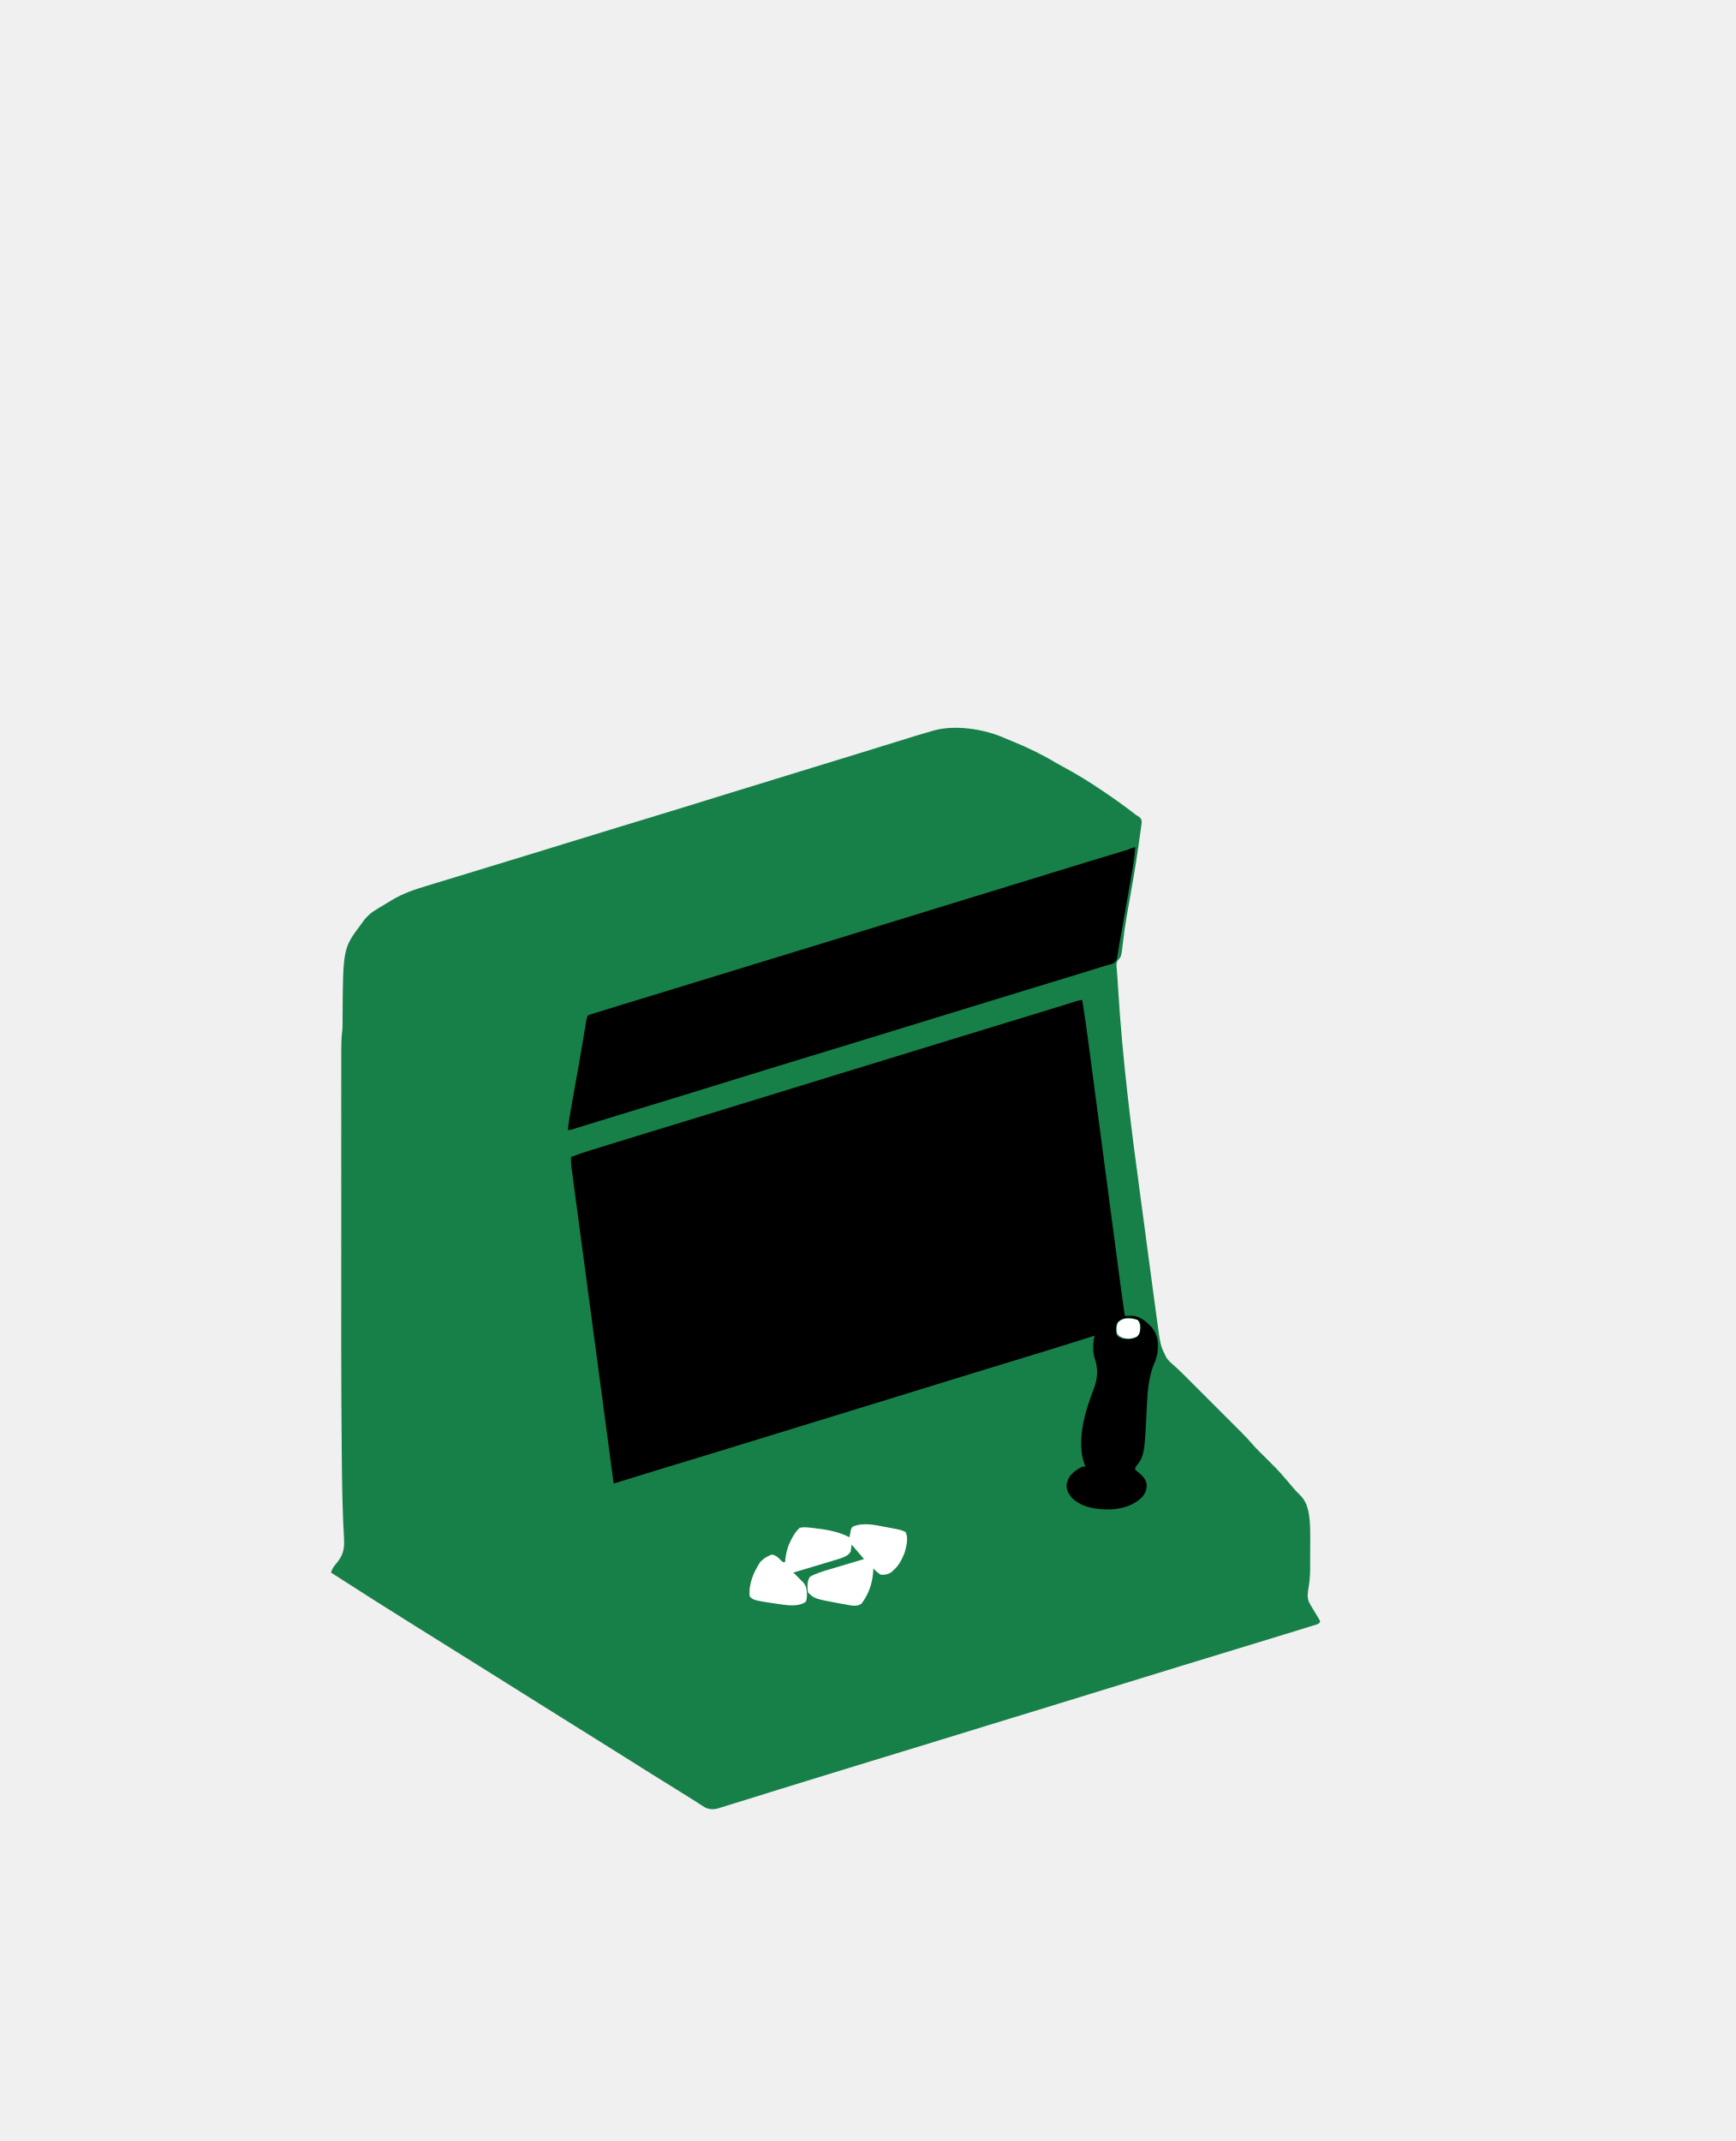
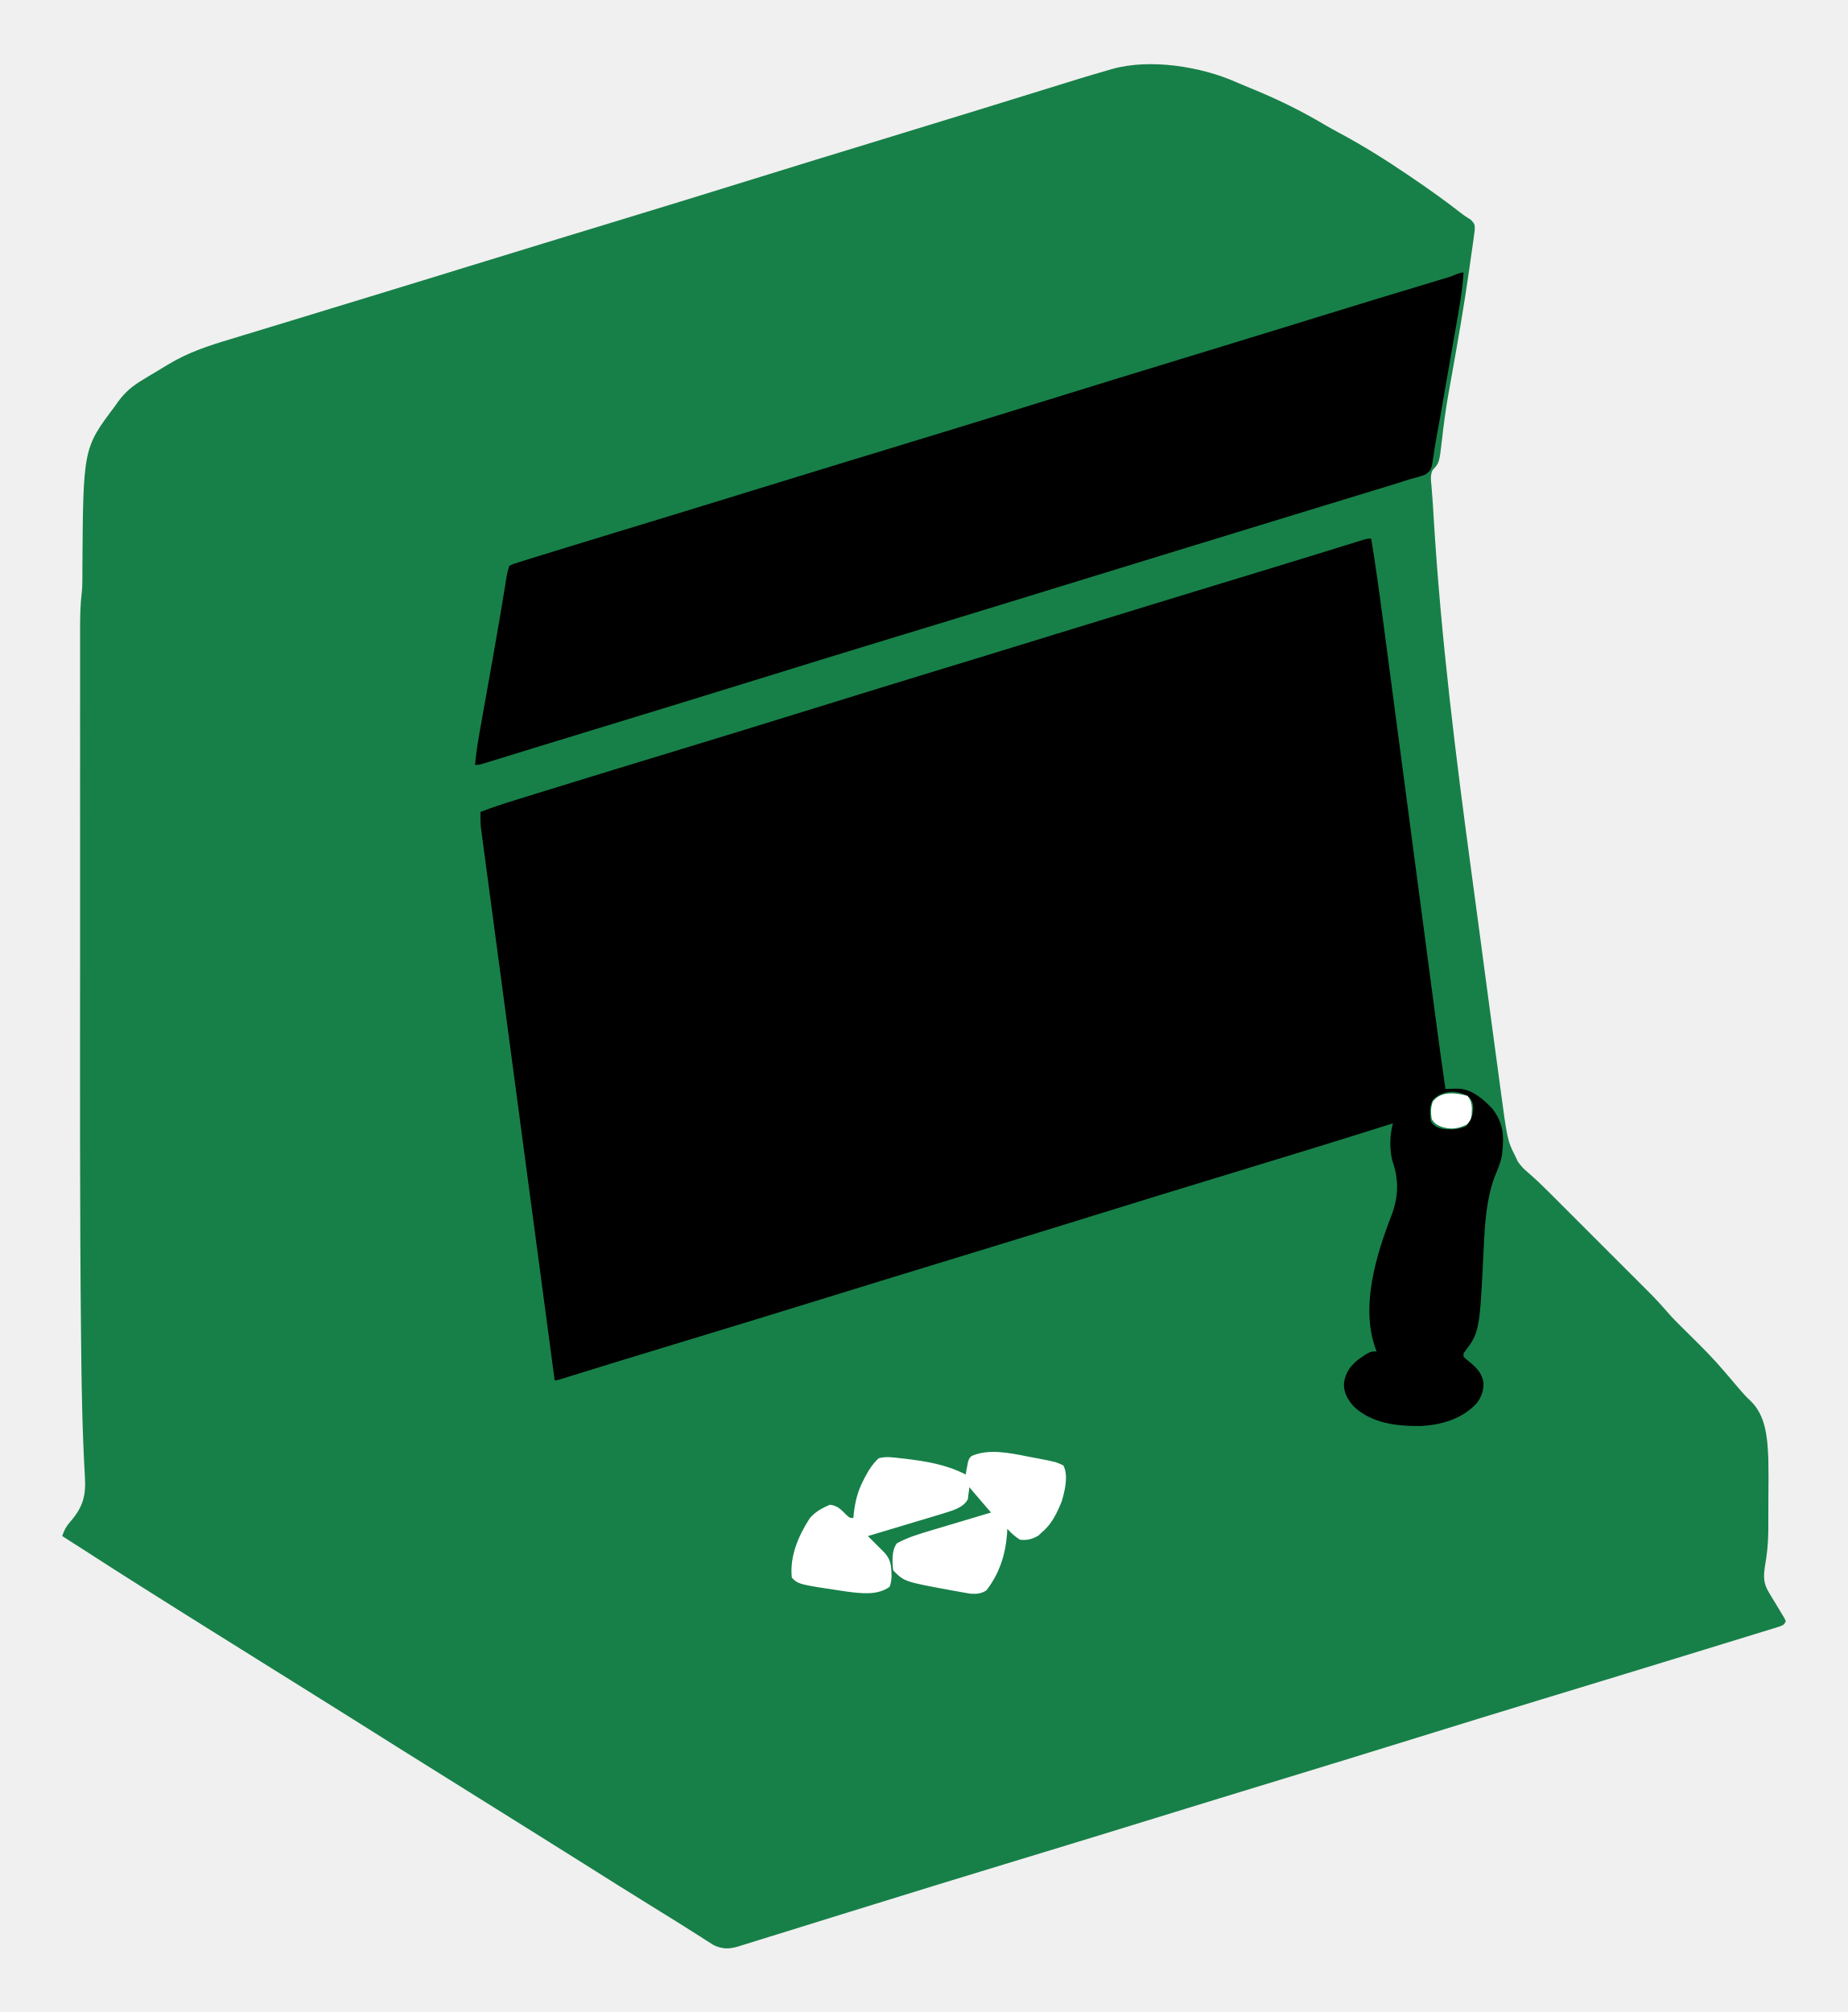
- <svg xmlns="http://www.w3.org/2000/svg" viewBox="269 -45 1452 1791" width="1452" height="1791">
+ <svg xmlns="http://www.w3.org/2000/svg" viewBox="516 533 887 966" width="887" height="966">
  <g transform="translate(545,563) scale(0.869167)">
    <path d="M0 0 C2.35 1.03 4.71 2 7.09 2.97 C21.6 8.86 35.27 15.43 48.72 23.49 C51.46 25.09 54.23 26.6 57.03 28.1 C69.8 34.96 81.93 42.53 93.93 50.67 C94.63 51.14 95.34 51.62 96.06 52.1 C105.82 58.72 115.43 65.54 124.72 72.8 C126.37 74.04 126.37 74.04 129.35 75.86 C131.62 78.31 131.67 78.64 131.54 81.8 C131.36 83.35 131.14 84.91 130.9 86.45 C130.78 87.31 130.67 88.17 130.55 89.05 C130.17 91.93 129.74 94.8 129.31 97.67 C129.02 99.69 128.74 101.72 128.46 103.76 C125.7 123.15 122.34 142.45 118.89 161.72 C118.47 164.06 118.05 166.39 117.64 168.72 C117.44 169.85 117.24 170.97 117.03 172.13 C115.55 180.57 114.37 189.04 113.45 197.56 C111.99 210.2 111.99 210.2 108.3 214.2 C106.83 217.1 107.4 220.01 107.68 223.16 C107.79 224.62 107.9 226.07 108.01 227.53 C108.04 227.91 108.04 227.91 108.2 229.8 C108.47 233.28 108.66 236.76 108.86 240.24 C112.88 306.99 121.13 372.95 130.12 439.18 C131.57 449.88 133.01 460.59 134.43 471.3 C134.52 472.02 134.62 472.73 134.72 473.47 C135.1 476.35 135.48 479.23 135.86 482.1 C137.42 493.85 139 505.6 140.57 517.35 C140.93 519.99 141.28 522.63 141.63 525.27 C142.55 532.15 143.47 539.03 144.41 545.9 C144.79 548.73 145.17 551.56 145.55 554.38 C149.57 584.44 149.57 584.44 154.06 593.42 C154.49 594.33 154.93 595.25 155.38 596.19 C157.17 598.76 158.69 600.29 161.05 602.29 C165 605.69 168.73 609.26 172.41 612.95 C173.06 613.6 173.71 614.25 174.39 614.92 C176.52 617.05 178.65 619.18 180.78 621.32 C182.28 622.81 183.77 624.31 185.27 625.8 C188.39 628.93 191.52 632.05 194.64 635.18 C198.63 639.17 202.62 643.16 206.61 647.15 C209.7 650.23 212.78 653.32 215.87 656.41 C217.34 657.88 218.81 659.35 220.28 660.81 C222.34 662.87 224.4 664.94 226.46 667 C227.06 667.6 227.66 668.19 228.27 668.81 C231.94 672.5 235.42 676.32 238.82 680.26 C240.98 682.74 243.27 685.05 245.62 687.35 C246.08 687.81 246.54 688.27 247.02 688.74 C248.47 690.18 249.92 691.61 251.37 693.04 C257.61 699.19 263.71 705.34 269.37 712.04 C270.38 713.22 271.39 714.39 272.4 715.57 C273.89 717.32 275.38 719.07 276.87 720.83 C279.08 723.46 281.26 725.94 283.78 728.27 C292.48 736.41 293.27 749.29 293.72 760.63 C293.87 767.27 293.83 773.91 293.76 780.55 C293.74 783.05 293.74 785.55 293.74 788.05 C293.74 790.51 293.73 792.97 293.71 795.42 C293.71 797.12 293.7 798.82 293.7 800.52 C293.62 807.2 292.97 813.48 291.79 820.06 C290.99 825.67 291.06 829.27 294.03 834.15 C294.58 835.07 295.12 835.99 295.68 836.93 C296.26 837.88 296.84 838.82 297.43 839.79 C298.58 841.68 299.71 843.57 300.84 845.46 C301.35 846.29 301.86 847.12 302.38 847.98 C302.71 848.66 303.03 849.34 303.37 850.04 C302.37 852.04 302.37 852.04 299.61 853.1 C298.36 853.49 297.1 853.88 295.85 854.26 C295.5 854.36 295.5 854.36 293.76 854.91 C291.43 855.63 289.11 856.34 286.78 857.04 C285.12 857.55 283.47 858.07 281.81 858.58 C277.3 859.97 272.79 861.35 268.27 862.73 C263.5 864.19 258.74 865.66 253.97 867.13 C225.62 875.85 197.24 884.5 168.85 893.13 C145.96 900.1 123.09 907.13 100.24 914.23 C75.29 921.98 50.31 929.66 25.32 937.28 C20.8 938.66 16.28 940.04 11.76 941.42 C11.39 941.53 11.39 941.53 9.49 942.11 C-2.22 945.69 -13.92 949.28 -25.62 952.88 C-26.41 953.12 -27.21 953.37 -28.02 953.62 C-33.68 955.36 -39.35 957.11 -45.01 958.85 C-65.09 965.04 -85.18 971.22 -105.29 977.34 C-106.15 977.6 -107.01 977.86 -107.89 978.13 C-114.81 980.24 -121.73 982.35 -128.65 984.45 C-152.47 991.7 -176.27 999 -200.04 1006.39 C-204.49 1007.77 -208.94 1009.15 -213.39 1010.53 C-214.1 1010.75 -214.81 1010.97 -215.55 1011.19 C-218.34 1012.06 -221.14 1012.93 -223.94 1013.79 C-231.45 1016.12 -238.96 1018.45 -246.46 1020.8 C-251.11 1022.25 -255.76 1023.69 -260.42 1025.12 C-262.24 1025.68 -264.06 1026.25 -265.87 1026.82 C-268.29 1027.58 -270.71 1028.33 -273.13 1029.07 C-273.82 1029.29 -274.5 1029.51 -275.21 1029.73 C-280.22 1031.24 -284.06 1031.28 -288.91 1028.94 C-289.62 1028.48 -290.34 1028.03 -291.07 1027.56 C-291.89 1027.04 -292.71 1026.52 -293.56 1025.99 C-294.43 1025.43 -295.3 1024.87 -296.19 1024.29 C-298.08 1023.09 -299.97 1021.9 -301.87 1020.7 C-302.83 1020.09 -303.79 1019.48 -304.78 1018.85 C-309.14 1016.08 -313.54 1013.38 -317.94 1010.67 C-333.48 1001.05 -348.98 991.36 -364.42 981.59 C-373.77 975.68 -383.16 969.82 -392.55 963.96 C-397.08 961.14 -401.61 958.3 -406.14 955.47 C-408.63 953.91 -411.13 952.35 -413.63 950.79 C-414.63 950.17 -415.63 949.54 -416.63 948.92 C-417.13 948.61 -417.62 948.3 -418.13 947.98 C-422.63 945.17 -422.63 945.17 -424.13 944.23 C-425.13 943.6 -426.13 942.98 -427.13 942.35 C-429.63 940.79 -432.12 939.23 -434.62 937.67 C-439.17 934.83 -443.71 931.99 -448.26 929.15 C-458.66 922.66 -469.06 916.15 -479.42 909.59 C-488.77 903.68 -498.16 897.82 -507.55 891.96 C-512.08 889.14 -516.61 886.3 -521.14 883.47 C-523.63 881.91 -526.13 880.35 -528.63 878.79 C-529.63 878.17 -530.63 877.54 -531.63 876.92 C-532.13 876.61 -532.62 876.3 -533.13 875.98 C-537.63 873.17 -537.63 873.17 -539.13 872.23 C-540.13 871.6 -541.13 870.98 -542.13 870.35 C-544.63 868.79 -547.12 867.23 -549.62 865.67 C-554.17 862.83 -558.71 859.99 -563.26 857.15 C-575.3 849.63 -587.33 842.09 -599.33 834.5 C-601.69 833 -604.06 831.51 -606.43 830.02 C-615.59 824.25 -624.71 818.42 -633.78 812.53 C-638.71 809.33 -643.67 806.18 -648.63 803.04 C-647.63 799.91 -646.4 797.62 -644.25 795.19 C-637.18 787.05 -635.45 780.86 -636.1 770.18 C-637.49 746.21 -637.93 722.23 -638.17 698.23 C-638.19 696.3 -638.21 694.36 -638.23 692.43 C-638.97 621.52 -638.78 550.6 -638.76 479.68 C-638.76 464.52 -638.76 449.36 -638.76 434.2 C-638.77 416.37 -638.77 398.53 -638.77 380.7 C-638.77 378.8 -638.76 376.91 -638.76 375.01 C-638.76 374.08 -638.76 373.15 -638.76 372.19 C-638.76 365.66 -638.76 359.14 -638.77 352.61 C-638.77 344.71 -638.77 336.81 -638.76 328.91 C-638.76 324.9 -638.76 320.88 -638.76 316.87 C-638.77 313.19 -638.76 309.51 -638.76 305.84 C-638.76 304.51 -638.76 303.19 -638.76 301.86 C-638.77 295.21 -638.63 288.65 -637.86 282.03 C-637.58 279.58 -637.51 277.16 -637.5 274.7 C-637.5 273.77 -637.5 272.85 -637.49 271.9 C-637.49 270.93 -637.49 269.96 -637.49 268.96 C-637.06 202.23 -637.06 202.23 -619.63 179.04 C-619.09 178.27 -618.56 177.51 -618 176.71 C-613.92 171.07 -609.67 167.56 -603.69 164.04 C-602.95 163.58 -602.21 163.13 -601.45 162.66 C-599.82 161.67 -598.18 160.69 -596.53 159.73 C-594.4 158.49 -592.3 157.22 -590.21 155.91 C-579.24 149.24 -567.88 145.51 -555.63 141.85 C-553.42 141.18 -551.22 140.5 -549.01 139.83 C-544.18 138.35 -539.34 136.88 -534.5 135.42 C-526.18 132.91 -517.87 130.36 -509.56 127.82 C-506.58 126.91 -503.61 125.99 -500.63 125.08 C-500.26 124.97 -500.26 124.97 -498.37 124.39 C-490.65 122.03 -482.92 119.67 -475.2 117.32 C-462.95 113.58 -450.7 109.84 -438.46 106.07 C-437.81 105.87 -437.16 105.67 -436.49 105.46 C-432.57 104.25 -428.64 103.04 -424.72 101.83 C-406.43 96.2 -388.14 90.58 -369.83 85 C-368.99 84.75 -368.14 84.49 -367.27 84.22 C-362.93 82.9 -358.6 81.58 -354.26 80.26 C-352.51 79.73 -350.76 79.2 -349.01 78.67 C-348.14 78.4 -347.27 78.14 -346.38 77.86 C-320.67 70.04 -294.98 62.15 -269.31 54.17 C-245.18 46.67 -221.02 39.25 -196.84 31.88 C-178.83 26.39 -160.82 20.87 -142.83 15.31 C-141.91 15.03 -141 14.74 -140.06 14.45 C-131.94 11.94 -123.82 9.43 -115.71 6.92 C-83.61 -3.04 -83.61 -3.04 -71.24 -6.62 C-70.44 -6.85 -69.64 -7.08 -68.81 -7.33 C-47.96 -13.25 -19.67 -8.81 0 0 Z " transform="translate(649.6309,10.95996)" fill="#178048" />
    <path d="M0 0 C-0.62 10.27 -2.49 20.31 -4.27 30.43 C-4.6 32.31 -4.93 34.19 -5.26 36.07 C-5.94 40 -6.63 43.93 -7.32 47.86 C-8.2 52.86 -9.07 57.86 -9.94 62.86 C-10.61 66.75 -11.29 70.63 -11.97 74.51 C-12.29 76.35 -12.62 78.19 -12.94 80.03 C-13.66 84.23 -14.41 88.41 -15.2 92.59 C-15.72 95.38 -16.17 98.16 -16.54 100.97 C-17.71 108.93 -17.71 108.93 -20.81 111.49 C-23.51 112.64 -26.15 113.31 -29 114 C-30.23 114.38 -31.47 114.77 -32.69 115.17 C-37.16 116.62 -41.64 117.98 -46.13 119.35 C-47.85 119.87 -49.57 120.4 -51.28 120.92 C-54.96 122.05 -58.65 123.17 -62.33 124.3 C-68.21 126.09 -74.09 127.89 -79.97 129.68 C-87.15 131.88 -94.33 134.08 -101.52 136.27 C-119.98 141.91 -138.44 147.57 -156.89 153.24 C-162.46 154.94 -168.02 156.65 -173.58 158.36 C-189.76 163.32 -205.93 168.28 -222.09 173.26 C-222.76 173.47 -223.42 173.67 -224.11 173.88 C-227.4 174.9 -230.7 175.91 -233.99 176.93 C-234.31 177.03 -234.31 177.03 -235.94 177.53 C-237.23 177.93 -238.52 178.32 -239.81 178.72 C-256.44 183.85 -273.08 188.95 -289.73 194.02 C-290.58 194.27 -291.43 194.53 -292.31 194.8 C-296.66 196.12 -301.01 197.45 -305.35 198.77 C-306.22 199.04 -307.09 199.3 -307.99 199.57 C-309.75 200.11 -311.5 200.64 -313.26 201.18 C-338.23 208.78 -363.19 216.44 -388.12 224.19 C-418.85 233.73 -449.61 243.16 -480.38 252.54 C-489.76 255.4 -499.14 258.27 -508.52 261.15 C-510.31 261.7 -512.1 262.26 -513.9 262.81 C-522.97 265.6 -522.97 265.6 -527.03 266.85 C-529.89 267.73 -532.76 268.61 -535.62 269.49 C-536.03 269.62 -536.03 269.62 -538.14 270.27 C-538.52 270.39 -538.52 270.39 -540.42 270.97 C-540.74 271.07 -540.74 271.07 -542.38 271.58 C-544 272 -544 272 -546 272 C-545.29 264.02 -543.87 256.18 -542.45 248.3 C-542.2 246.86 -541.94 245.42 -541.69 243.98 C-541.01 240.19 -540.34 236.4 -539.66 232.61 C-538.59 226.64 -537.53 220.67 -536.47 214.7 C-536.21 213.23 -535.95 211.75 -535.69 210.28 C-533.55 198.25 -531.5 186.2 -529.55 174.13 C-529.45 173.54 -529.35 172.94 -529.25 172.33 C-528.99 170.73 -528.73 169.13 -528.47 167.53 C-528 165 -528 165 -527 162 C-524.84 160.99 -524.84 160.99 -521.93 160.09 C-520.84 159.75 -519.75 159.4 -518.63 159.05 C-517.42 158.68 -516.21 158.31 -514.99 157.94 C-513.72 157.55 -512.46 157.15 -511.19 156.75 C-507.81 155.7 -504.43 154.66 -501.05 153.63 C-499.06 153.02 -497.07 152.41 -495.08 151.79 C-486.19 149.04 -477.28 146.33 -468.38 143.62 C-462.04 141.7 -455.71 139.76 -449.38 137.83 C-447.73 137.33 -446.08 136.82 -444.43 136.32 C-432.23 132.6 -420.03 128.86 -407.84 125.11 C-407.06 124.87 -406.27 124.62 -405.45 124.37 C-400.65 122.89 -395.85 121.41 -391.04 119.93 C-362.37 111.1 -333.67 102.32 -304.97 93.59 C-280.25 86.06 -255.55 78.48 -230.88 70.81 C-205.19 62.83 -179.49 54.93 -153.76 47.09 C-150.02 45.95 -146.29 44.81 -142.55 43.67 C-141.8 43.44 -141.05 43.21 -140.29 42.98 C-128.07 39.25 -115.85 35.5 -103.64 31.74 C-102.79 31.48 -101.94 31.21 -101.06 30.95 C-94.27 28.85 -87.47 26.76 -80.68 24.66 C-58.64 17.87 -36.59 11.1 -14.49 4.49 C-13.7 4.25 -12.91 4.01 -12.09 3.77 C-10.66 3.34 -9.23 2.91 -7.79 2.48 C-5.38 1.76 -2.44 0 0 0 Z " transform="translate(775,116)" fill="#000000" />
    <path d="M0 0 C2.36 14.37 4.36 28.78 6.26 43.22 C6.68 46.4 7.11 49.58 7.53 52.77 C8.26 58.26 8.98 63.76 9.71 69.26 C10.76 77.23 11.81 85.2 12.87 93.17 C14.59 106.14 16.3 119.11 18.02 132.07 C19.67 144.6 21.33 157.14 22.98 169.67 C23.09 170.44 23.19 171.21 23.29 172 C25 184.93 26.71 197.85 28.42 210.77 C29.47 218.71 30.52 226.65 31.57 234.59 C32.29 240.04 33.01 245.49 33.73 250.94 C34.15 254.07 34.56 257.2 34.97 260.33 C36.9 274.9 38.88 289.46 41 304 C41.67 303.98 42.35 303.96 43.04 303.95 C43.93 303.93 44.82 303.92 45.74 303.9 C46.18 303.89 46.18 303.89 48.41 303.85 C55.89 304.29 62.05 309.77 67 315 C73.21 323.22 73.39 330.16 72.29 340.12 C71.59 344.66 69.74 348.78 68 353 C63.57 365.39 62.78 378.3 62.17 391.33 C59.91 438.41 59.91 438.41 51 450 C51 450.66 51 451.32 51 452 C52.23 453.11 53.51 454.16 54.81 455.19 C58.55 458.39 61.06 461.09 62 466 C62.21 470.39 61 473.98 58.34 477.53 C50.49 486.15 39.23 489.47 27.84 490.2 C14.48 490.39 0.1 488.88 -9.98 479.08 C-13.23 475.1 -15.47 471.24 -15 466 C-13.92 460.27 -11.41 456.8 -6.84 453.25 C-0.59 449 -0.59 449 3 449 C2.8 448.47 2.59 447.93 2.38 447.38 C-6 424.22 2.7 395.75 11.28 373.69 C15.13 363.37 15.34 354.06 11.67 343.65 C10.02 337.14 10.26 329.45 12 323 C11.49 323.16 11.49 323.16 8.9 323.98 C-19.21 332.84 -47.37 341.49 -75.56 350.06 C-101.77 358.03 -127.96 366.06 -154.12 374.19 C-178.26 381.69 -202.42 389.12 -226.6 396.49 C-251.92 404.21 -277.21 411.99 -302.5 419.81 C-327.79 427.63 -353.1 435.4 -378.43 443.07 C-389.95 446.55 -401.45 450.05 -412.95 453.59 C-413.56 453.78 -414.17 453.97 -414.81 454.17 C-420.74 456 -426.68 457.83 -432.61 459.66 C-434.23 460.16 -435.85 460.66 -437.47 461.16 C-439.44 461.77 -441.42 462.38 -443.39 462.99 C-444.25 463.26 -445.11 463.53 -446 463.8 C-446.75 464.03 -447.51 464.27 -448.28 464.51 C-450 465 -450 465 -451 465 C-454.63 437.75 -458.27 410.5 -461.9 383.25 C-462.34 379.97 -462.78 376.7 -463.21 373.43 C-463.3 372.78 -463.39 372.13 -463.48 371.46 C-464.68 362.4 -465.89 353.34 -467.1 344.29 C-467.77 339.25 -468.45 334.2 -469.12 329.16 C-469.29 327.9 -469.45 326.65 -469.62 325.39 C-471.53 311.09 -473.43 296.79 -475.34 282.49 C-475.38 282.19 -475.38 282.19 -475.58 280.66 C-476.31 275.21 -477.03 269.77 -477.76 264.33 C-479.56 250.77 -481.37 237.21 -483.19 223.66 C-484.25 215.69 -485.32 207.71 -486.38 199.74 C-487.1 194.36 -487.82 188.97 -488.55 183.59 C-488.98 180.34 -489.41 177.1 -489.84 173.86 C-490.04 172.38 -490.24 170.9 -490.44 169.43 C-490.71 167.43 -490.98 165.43 -491.24 163.43 C-491.39 162.33 -491.54 161.22 -491.69 160.08 C-492 157.03 -492.06 154.06 -492 151 C-485.88 148.61 -479.69 146.59 -473.41 144.65 C-472.36 144.32 -471.31 143.99 -470.23 143.66 C-467.31 142.75 -464.4 141.85 -461.48 140.95 C-459.6 140.37 -457.73 139.79 -455.85 139.21 C-430.77 131.43 -405.65 123.79 -380.54 116.14 C-356.29 108.77 -332.07 101.33 -307.88 93.81 C-282.92 86.06 -257.94 78.38 -232.95 70.76 C-228.43 69.38 -223.91 68 -219.39 66.62 C-219.02 66.51 -219.02 66.51 -217.12 65.93 C-199.76 60.63 -182.41 55.28 -165.06 49.94 C-134.07 40.39 -103.07 30.9 -72.06 21.47 C-68.83 20.48 -65.61 19.5 -62.38 18.52 C-60.81 18.04 -59.23 17.56 -57.66 17.08 C-48.43 14.28 -39.21 11.45 -30 8.6 C-28.17 8.04 -26.35 7.47 -24.53 6.91 C-21.05 5.83 -17.56 4.75 -14.08 3.67 C-12.51 3.18 -10.94 2.7 -9.37 2.21 C-8.65 1.99 -7.93 1.76 -7.19 1.53 C-2.23 0 -2.23 0 0 0 Z M33.87 310.3 C32.01 313.94 32.29 318.07 33 322 C34.56 324.42 36.26 325.24 39 326 C43.67 326.63 47.6 326.55 52 324.81 C55.3 321.82 56.09 318.77 56.38 314.44 C56 311 56 311 54.19 308.62 C48.28 304.23 38.89 304.54 33.87 310.3 Z M29 467 C30 469 30 469 30 469 Z " transform="translate(724,263)" fill="#000000" />
    <path d="M0 0 C2.74 3.31 2.5 6.39 2.29 10.58 C1.81 13.19 1.81 13.19 -0.25 15.81 C-5.43 18.24 -9.1 18.78 -14.5 17.06 C-17.18 15.91 -18.05 15.39 -19.75 12.94 C-20.31 9.42 -20.38 6.57 -19.19 3.19 C-14.55 -2.84 -6.68 -1.7 0 0 Z " transform="translate(777.1875,570.8125)" fill="#FFFFFF" />
    <path d="M0 0 C1.79 0.35 3.59 0.69 5.38 1.02 C15.63 2.97 15.63 2.97 19.83 4.97 C22.71 10.73 20.61 19.11 18.83 24.97 C16.16 31.45 13.35 37.47 7.83 41.97 C7.24 42.55 6.64 43.13 6.02 43.72 C2.71 45.62 -0.34 46.48 -4.17 45.97 C-6.87 44.3 -9.01 42.3 -11.17 39.97 C-11.19 40.46 -11.19 40.46 -11.32 42.91 C-12.2 54.36 -15.56 64.63 -22.61 73.86 C-25.36 75.83 -28.31 76.04 -31.62 75.78 C-32.05 75.71 -32.05 75.71 -34.19 75.34 C-35.14 75.17 -36.1 75.01 -37.07 74.84 C-37.57 74.75 -37.57 74.75 -40.1 74.29 C-41.13 74.1 -42.16 73.92 -43.21 73.73 C-68 69.14 -68 69.14 -74.17 62.97 C-74.75 58.12 -75.13 52.01 -72.17 47.97 C-66.12 44.65 -59.47 42.68 -52.88 40.74 C-52.41 40.6 -52.41 40.6 -50.03 39.88 C-47.05 38.99 -44.08 38.11 -41.1 37.22 C-39.07 36.62 -37.04 36.01 -35.01 35.4 C-30.07 33.92 -25.12 32.44 -20.17 30.97 C-20.58 30.49 -20.99 30.01 -21.41 29.52 C-25 25.34 -28.58 21.16 -32.17 16.97 C-32.19 17.28 -32.19 17.28 -32.32 18.8 C-32.38 19.2 -32.38 19.2 -32.67 21.22 C-32.76 22.01 -32.85 22.8 -32.95 23.61 C-35.51 28.57 -42.25 30.09 -47.3 31.71 C-49.2 32.29 -51.1 32.86 -53.01 33.43 C-54.02 33.73 -55.03 34.04 -56.07 34.35 C-59.27 35.32 -62.47 36.27 -65.67 37.22 C-67.85 37.88 -70.03 38.54 -72.21 39.19 C-77.52 40.79 -82.84 42.39 -88.17 43.97 C-87.62 44.52 -87.07 45.07 -86.5 45.63 C-86.14 45.99 -86.14 45.99 -84.32 47.81 C-83.6 48.53 -82.89 49.24 -82.15 49.97 C-81.5 50.63 -80.84 51.29 -80.17 51.97 C-79.94 52.2 -79.94 52.2 -78.79 53.36 C-75.91 56.56 -75.26 59.81 -75.17 63.97 C-75.14 64.67 -75.12 65.37 -75.09 66.09 C-75.17 68.27 -75.38 69.94 -76.17 71.97 C-82.77 76.89 -92.13 75.63 -99.91 74.62 C-126.46 70.68 -126.46 70.68 -130.17 66.97 C-131.47 55.11 -126.5 43.75 -120.17 33.97 C-116.89 30.33 -113.59 28.6 -109.17 26.66 C-104.87 27.11 -102.9 29.44 -99.9 32.41 C-98.17 33.97 -98.17 33.97 -96.17 33.97 C-96.13 33.59 -96.13 33.59 -95.97 31.62 C-95.23 25.01 -93.86 19.5 -90.85 13.54 C-90.57 12.97 -90.29 12.4 -89.99 11.82 C-87.9 7.87 -85.54 3.96 -82.17 0.97 C-78.25 -0.15 -74.19 0.53 -70.17 0.97 C-69.4 1.06 -68.64 1.14 -67.85 1.23 C-56.1 2.62 -44.77 4.45 -34.17 9.97 C-34.06 9.35 -33.95 8.72 -33.83 8.08 C-33.75 7.67 -33.75 7.67 -33.35 5.6 C-33.28 5.19 -33.28 5.19 -32.9 3.14 C-32.17 0.97 -32.17 0.97 -30.9 -0.25 C-21.47 -4.45 -9.74 -1.92 0 0 Z " transform="translate(534.1663,770.0264)" fill="#FFFFFF" />
  </g>
</svg>
